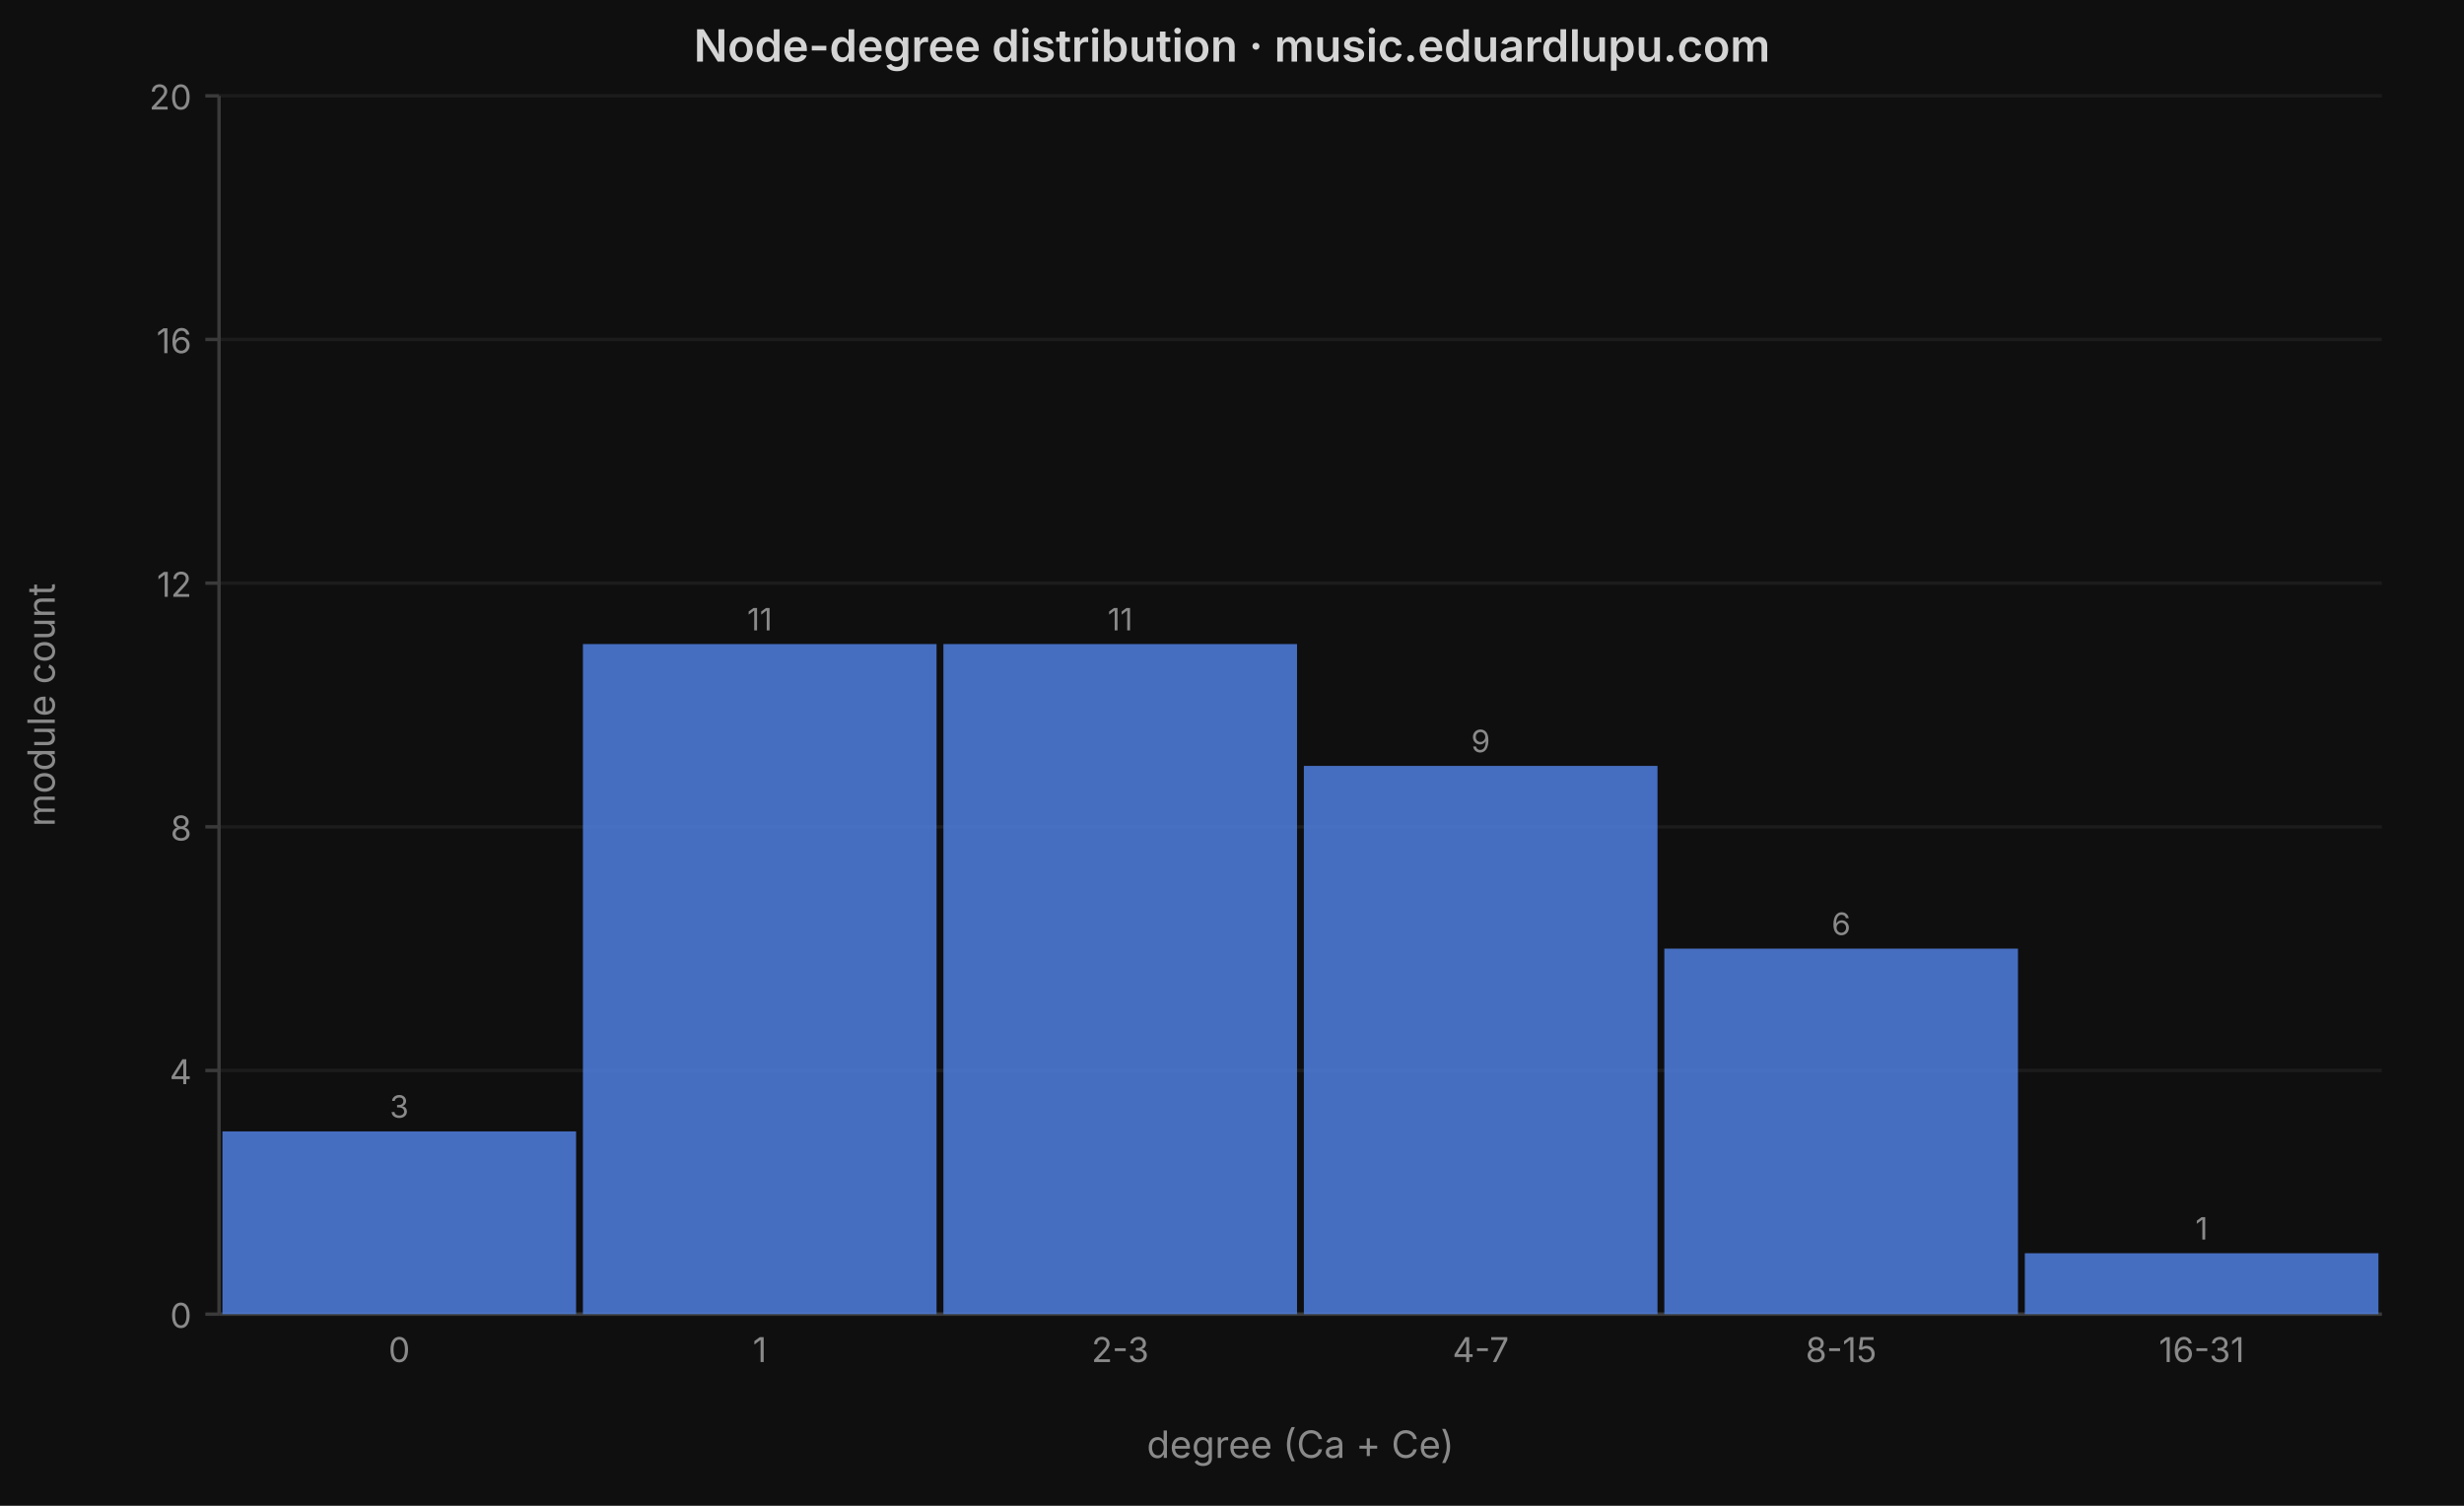
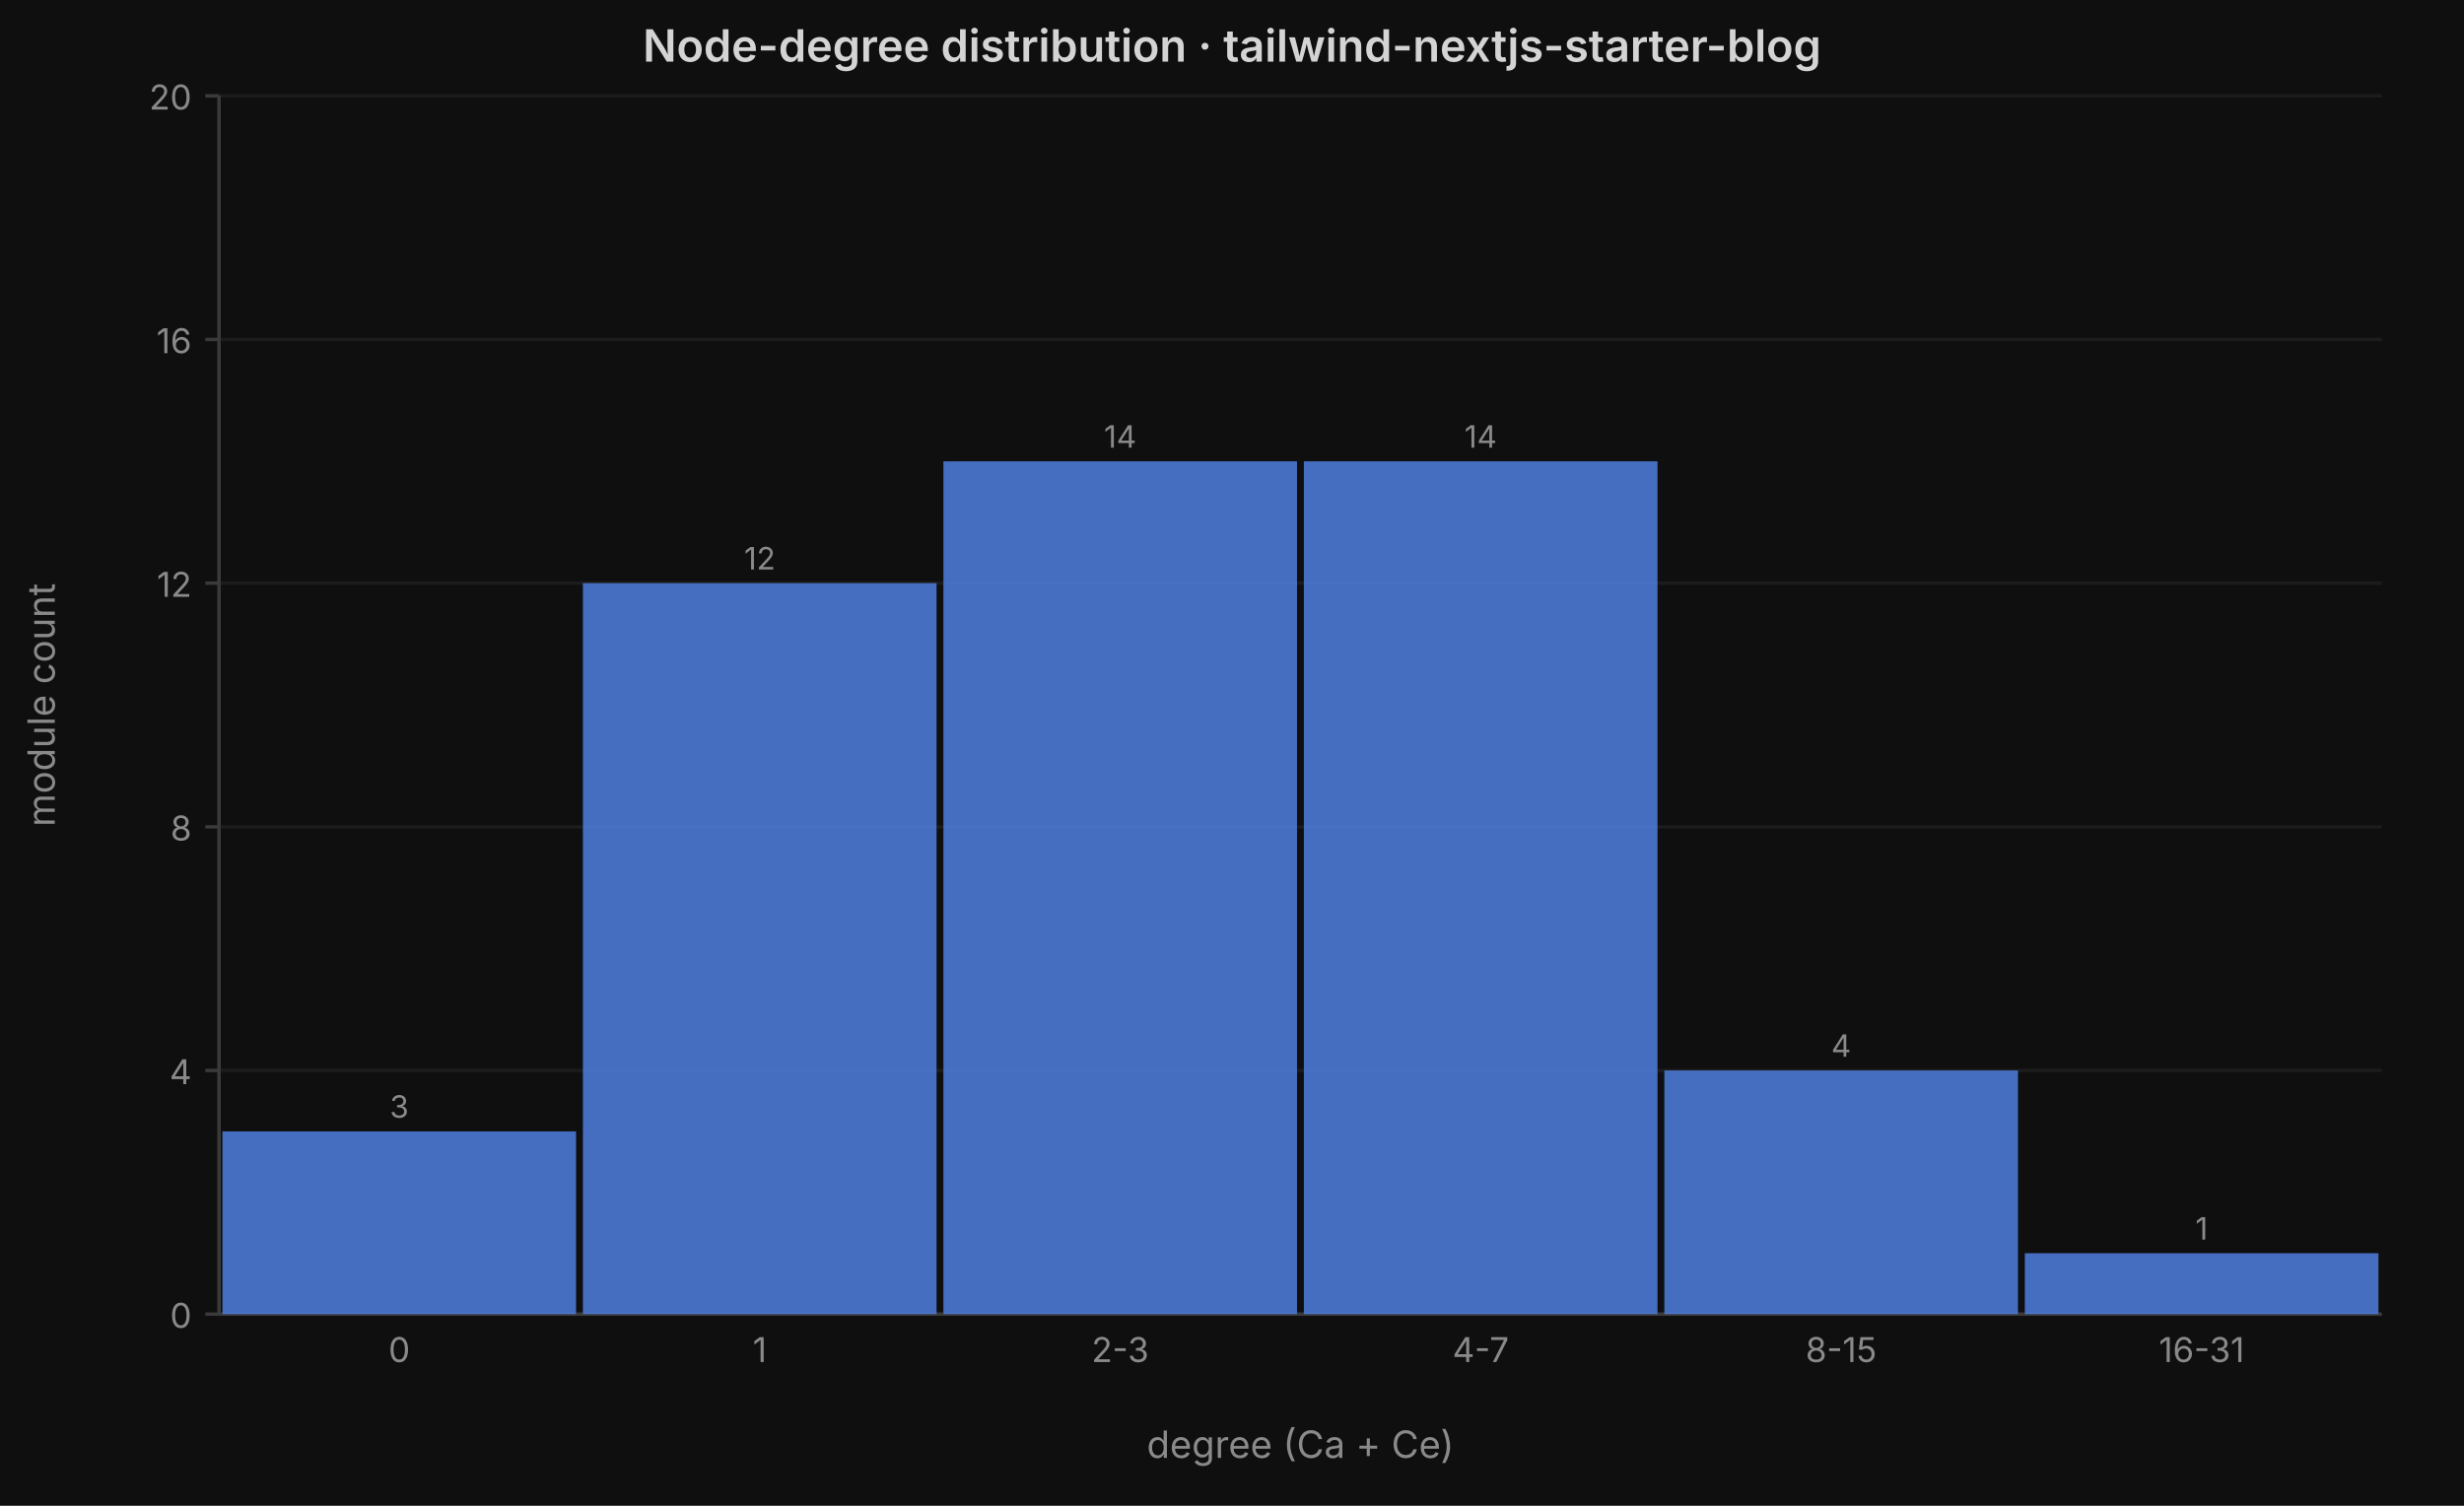
<svg xmlns="http://www.w3.org/2000/svg" viewBox="0 0 720 440" width="720" height="440" font-family="ui-sans-serif,system-ui,-apple-system,Segoe UI,sans-serif">
  <rect width="720" height="440" fill="#0f0f0f" />
-   <text x="360" y="18" fill="#d4d4d4" font-size="13" font-weight="600" text-anchor="middle">Node-degree distribution · music.eduardlupu.com</text>
+   <text x="360" y="18" fill="#d4d4d4" font-size="13" font-weight="600" text-anchor="middle">Node-degree distribution · tailwind-nextjs-starter-blog</text>
  <line x1="64" y1="384" x2="696" y2="384" stroke="#3a3a3a" stroke-width="1" />
  <line x1="64" y1="28" x2="64" y2="384" stroke="#3a3a3a" stroke-width="1" />
  <line x1="60" y1="384" x2="64" y2="384" stroke="#3a3a3a" />
  <text x="56" y="388" fill="#8a8a8a" font-size="10" text-anchor="end">0</text>
  <line x1="64" y1="384" x2="696" y2="384" stroke="#3a3a3a" stroke-opacity="0.3" />
  <line x1="60" y1="312.8" x2="64" y2="312.8" stroke="#3a3a3a" />
  <text x="56" y="316.8" fill="#8a8a8a" font-size="10" text-anchor="end">4</text>
  <line x1="64" y1="312.8" x2="696" y2="312.8" stroke="#3a3a3a" stroke-opacity="0.3" />
  <line x1="60" y1="241.6" x2="64" y2="241.6" stroke="#3a3a3a" />
  <text x="56" y="245.6" fill="#8a8a8a" font-size="10" text-anchor="end">8</text>
  <line x1="64" y1="241.6" x2="696" y2="241.6" stroke="#3a3a3a" stroke-opacity="0.3" />
  <line x1="60" y1="170.4" x2="64" y2="170.4" stroke="#3a3a3a" />
  <text x="56" y="174.4" fill="#8a8a8a" font-size="10" text-anchor="end">12</text>
  <line x1="64" y1="170.4" x2="696" y2="170.4" stroke="#3a3a3a" stroke-opacity="0.3" />
  <line x1="60" y1="99.2" x2="64" y2="99.2" stroke="#3a3a3a" />
  <text x="56" y="103.2" fill="#8a8a8a" font-size="10" text-anchor="end">16</text>
  <line x1="64" y1="99.2" x2="696" y2="99.2" stroke="#3a3a3a" stroke-opacity="0.3" />
  <line x1="60" y1="28" x2="64" y2="28" stroke="#3a3a3a" />
  <text x="56" y="32" fill="#8a8a8a" font-size="10" text-anchor="end">20</text>
  <line x1="64" y1="28" x2="696" y2="28" stroke="#3a3a3a" stroke-opacity="0.3" />
  <rect x="65" y="330.6" width="103.333" height="53.4" fill="#4f7fdf" fill-opacity="0.85" />
  <text x="116.667" y="326.6" fill="#8a8a8a" font-size="9" text-anchor="middle">3</text>
-   <rect x="170.333" y="188.2" width="103.333" height="195.8" fill="#4f7fdf" fill-opacity="0.85" />
-   <text x="222" y="184.2" fill="#8a8a8a" font-size="9" text-anchor="middle">11</text>
-   <rect x="275.667" y="188.2" width="103.333" height="195.8" fill="#4f7fdf" fill-opacity="0.85" />
-   <text x="327.333" y="184.2" fill="#8a8a8a" font-size="9" text-anchor="middle">11</text>
-   <rect x="381" y="223.8" width="103.333" height="160.2" fill="#4f7fdf" fill-opacity="0.85" />
-   <text x="432.667" y="219.8" fill="#8a8a8a" font-size="9" text-anchor="middle">9</text>
-   <rect x="486.333" y="277.2" width="103.333" height="106.8" fill="#4f7fdf" fill-opacity="0.85" />
-   <text x="538" y="273.2" fill="#8a8a8a" font-size="9" text-anchor="middle">6</text>
+   <rect x="170.333" y="170.4" width="103.333" height="213.6" fill="#4f7fdf" fill-opacity="0.85" />
+   <text x="222" y="166.4" fill="#8a8a8a" font-size="9" text-anchor="middle">12</text>
+   <rect x="275.667" y="134.8" width="103.333" height="249.2" fill="#4f7fdf" fill-opacity="0.85" />
+   <text x="327.333" y="130.8" fill="#8a8a8a" font-size="9" text-anchor="middle">14</text>
+   <rect x="381" y="134.8" width="103.333" height="249.2" fill="#4f7fdf" fill-opacity="0.85" />
+   <text x="432.667" y="130.8" fill="#8a8a8a" font-size="9" text-anchor="middle">14</text>
+   <rect x="486.333" y="312.8" width="103.333" height="71.2" fill="#4f7fdf" fill-opacity="0.85" />
+   <text x="538" y="308.8" fill="#8a8a8a" font-size="9" text-anchor="middle">4</text>
  <rect x="591.667" y="366.2" width="103.333" height="17.8" fill="#4f7fdf" fill-opacity="0.85" />
  <text x="643.333" y="362.2" fill="#8a8a8a" font-size="9" text-anchor="middle">1</text>
  <text x="116.667" y="398" fill="#8a8a8a" font-size="10" text-anchor="middle">0</text>
  <text x="222" y="398" fill="#8a8a8a" font-size="10" text-anchor="middle">1</text>
  <text x="327.333" y="398" fill="#8a8a8a" font-size="10" text-anchor="middle">2-3</text>
  <text x="432.667" y="398" fill="#8a8a8a" font-size="10" text-anchor="middle">4-7</text>
  <text x="538" y="398" fill="#8a8a8a" font-size="10" text-anchor="middle">8-15</text>
  <text x="643.333" y="398" fill="#8a8a8a" font-size="10" text-anchor="middle">16-31</text>
  <text x="380" y="426" fill="#8a8a8a" font-size="11" text-anchor="middle">degree (Ca + Ce)</text>
  <text x="-206" y="16" fill="#8a8a8a" font-size="11" text-anchor="middle" transform="rotate(-90)">module count</text>
</svg>
